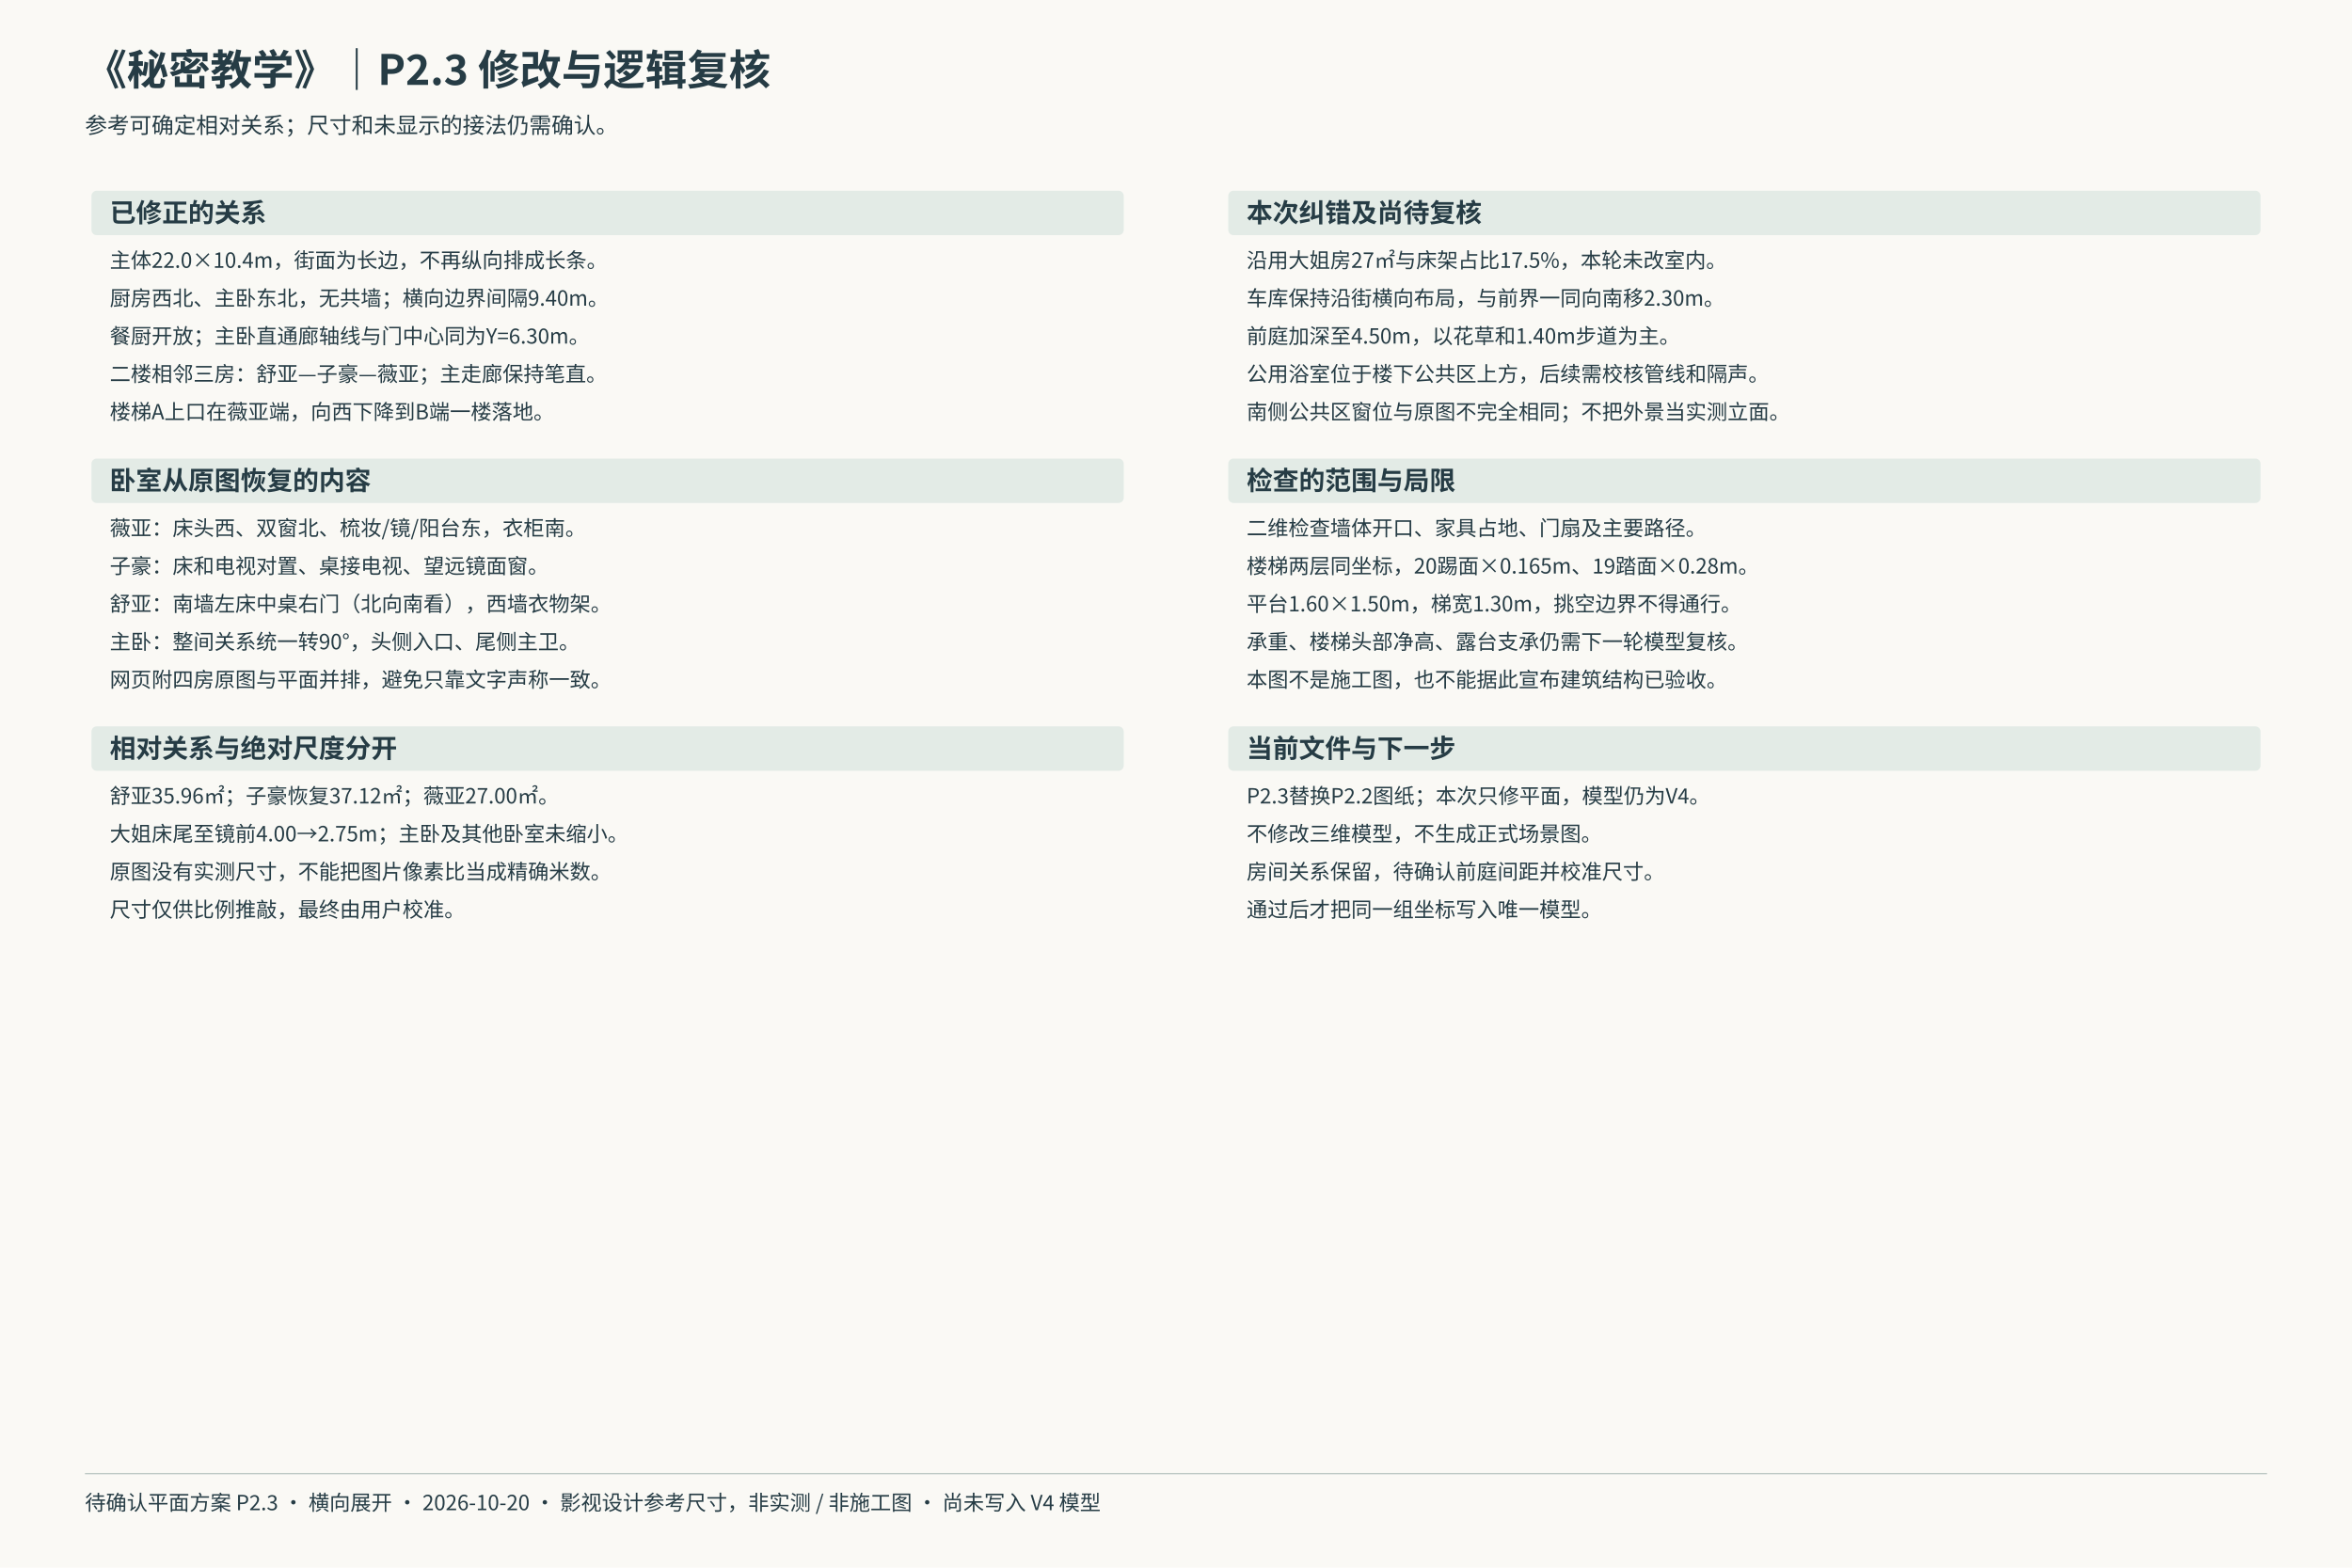
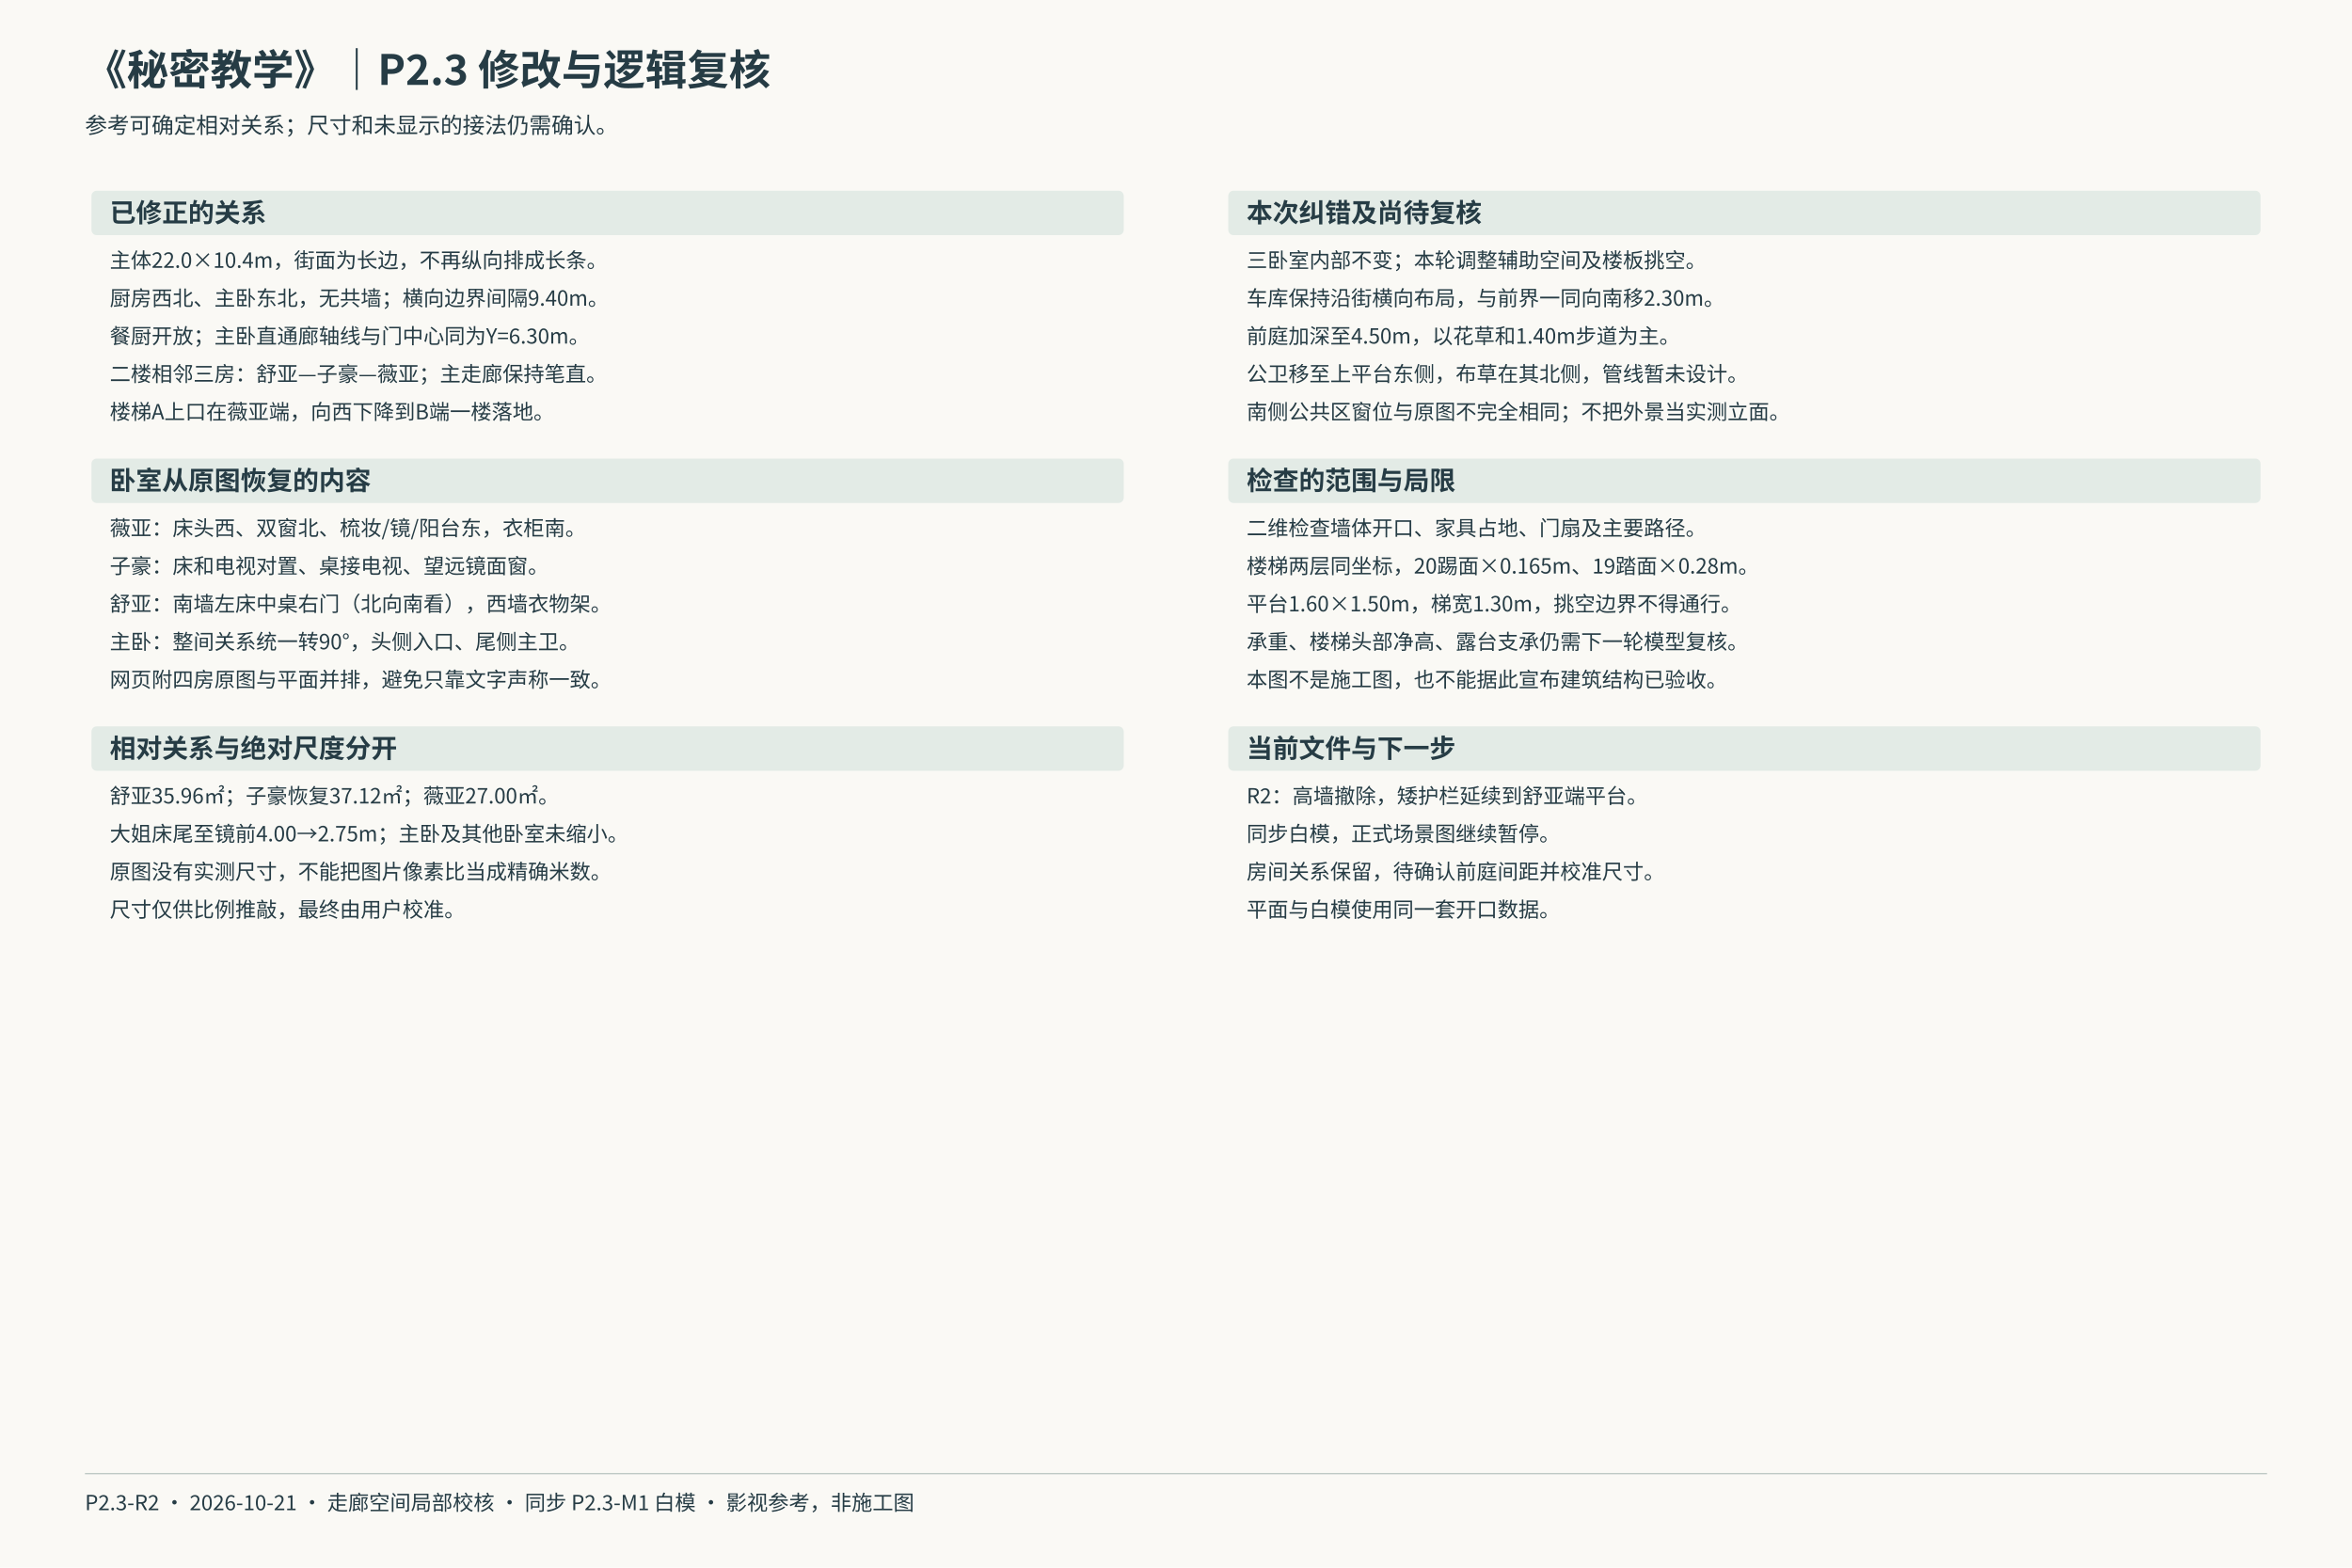
<svg xmlns="http://www.w3.org/2000/svg" width="1800" height="1200" viewBox="0 0 1800 1200">
  <defs>
    <marker id="arr" viewBox="0 0 10 10" refX="8" refY="5" markerWidth="7" markerHeight="7" orient="auto-start-reverse">
      <path d="M0 0L10 5L0 10" fill="#3b887a" />
    </marker>
  </defs>
  <style>text{font-family:"Microsoft YaHei","Noto Sans CJK SC",sans-serif;fill:#263c45} .small{font-size:15px} .num{font-family:Arial,sans-serif}</style>
  <rect width="1800" height="1200" fill="#faf9f5" />
  <text x="65.00" y="65.00" font-size="32" text-anchor="start" font-weight="700">《秘密教学》｜P2.3 修改与逻辑复核</text>
  <text x="65.00" y="102.00" font-size="17" text-anchor="start" font-weight="400">参考可确定相对关系；尺寸和未显示的接法仍需确认。</text>
-   <text x="65.00" y="1156.00" font-size="16" text-anchor="start" font-weight="400">待确认平面方案 P2.3 · 横向展开 · 2026-10-20 · 影视设计参考尺寸，非实测 / 非施工图 · 尚未写入 V4 模型</text>
+   <text x="65.00" y="1156.00" font-size="16" text-anchor="start" font-weight="400">P2.3-R2 · 2026-10-21 · 走廊空间局部校核 · 同步 P2.3-M1 白模 · 影视参考，非施工图</text>
  <path d="M65 1128H1735" stroke="#bec9c5" />
  <rect x="70" y="146" width="790" height="34" fill="#e3ebe6" rx="4" />
  <text x="84.00" y="170.00" font-size="20" text-anchor="start" font-weight="700">已修正的关系</text>
  <text x="84.00" y="205.00" font-size="16" text-anchor="start" font-weight="400">主体22.0×10.4m，街面为长边，不再纵向排成长条。</text>
  <text x="84.00" y="234.00" font-size="16" text-anchor="start" font-weight="400">厨房西北、主卧东北，无共墙；横向边界间隔9.40m。</text>
  <text x="84.00" y="263.00" font-size="16" text-anchor="start" font-weight="400">餐厨开放；主卧直通廊轴线与门中心同为Y=6.30m。</text>
  <text x="84.00" y="292.00" font-size="16" text-anchor="start" font-weight="400">二楼相邻三房：舒亚—子豪—薇亚；主走廊保持笔直。</text>
  <text x="84.00" y="321.00" font-size="16" text-anchor="start" font-weight="400">楼梯A上口在薇亚端，向西下降到B端一楼落地。</text>
  <rect x="70" y="351" width="790" height="34" fill="#e3ebe6" rx="4" />
  <text x="84.00" y="375.00" font-size="20" text-anchor="start" font-weight="700">卧室从原图恢复的内容</text>
  <text x="84.00" y="410.00" font-size="16" text-anchor="start" font-weight="400">薇亚：床头西、双窗北、梳妆/镜/阳台东，衣柜南。</text>
  <text x="84.00" y="439.00" font-size="16" text-anchor="start" font-weight="400">子豪：床和电视对置、桌接电视、望远镜面窗。</text>
  <text x="84.00" y="468.00" font-size="16" text-anchor="start" font-weight="400">舒亚：南墙左床中桌右门（北向南看），西墙衣物架。</text>
  <text x="84.00" y="497.00" font-size="16" text-anchor="start" font-weight="400">主卧：整间关系统一转90°，头侧入口、尾侧主卫。</text>
  <text x="84.00" y="526.00" font-size="16" text-anchor="start" font-weight="400">网页附四房原图与平面并排，避免只靠文字声称一致。</text>
  <rect x="70" y="556" width="790" height="34" fill="#e3ebe6" rx="4" />
  <text x="84.00" y="580.00" font-size="20" text-anchor="start" font-weight="700">相对关系与绝对尺度分开</text>
  <text x="84.00" y="615.00" font-size="16" text-anchor="start" font-weight="400">舒亚35.96㎡；子豪恢复37.12㎡；薇亚27.00㎡。</text>
  <text x="84.00" y="644.00" font-size="16" text-anchor="start" font-weight="400">大姐床尾至镜前4.00→2.75m；主卧及其他卧室未缩小。</text>
  <text x="84.00" y="673.00" font-size="16" text-anchor="start" font-weight="400">原图没有实测尺寸，不能把图片像素比当成精确米数。</text>
  <text x="84.00" y="702.00" font-size="16" text-anchor="start" font-weight="400">尺寸仅供比例推敲，最终由用户校准。</text>
  <rect x="940" y="146" width="790" height="34" fill="#e3ebe6" rx="4" />
  <text x="954.00" y="170.00" font-size="20" text-anchor="start" font-weight="700">本次纠错及尚待复核</text>
-   <text x="954.00" y="205.00" font-size="16" text-anchor="start" font-weight="400">沿用大姐房27㎡与床架占比17.5%，本轮未改室内。</text>
+   <text x="954.00" y="205.00" font-size="16" text-anchor="start" font-weight="400">三卧室内部不变；本轮调整辅助空间及楼板挑空。</text>
  <text x="954.00" y="234.00" font-size="16" text-anchor="start" font-weight="400">车库保持沿街横向布局，与前界一同向南移2.30m。</text>
  <text x="954.00" y="263.00" font-size="16" text-anchor="start" font-weight="400">前庭加深至4.50m，以花草和1.40m步道为主。</text>
-   <text x="954.00" y="292.00" font-size="16" text-anchor="start" font-weight="400">公用浴室位于楼下公共区上方，后续需校核管线和隔声。</text>
+   <text x="954.00" y="292.00" font-size="16" text-anchor="start" font-weight="400">公卫移至上平台东侧，布草在其北侧，管线暂未设计。</text>
  <text x="954.00" y="321.00" font-size="16" text-anchor="start" font-weight="400">南侧公共区窗位与原图不完全相同；不把外景当实测立面。</text>
  <rect x="940" y="351" width="790" height="34" fill="#e3ebe6" rx="4" />
  <text x="954.00" y="375.00" font-size="20" text-anchor="start" font-weight="700">检查的范围与局限</text>
  <text x="954.00" y="410.00" font-size="16" text-anchor="start" font-weight="400">二维检查墙体开口、家具占地、门扇及主要路径。</text>
  <text x="954.00" y="439.00" font-size="16" text-anchor="start" font-weight="400">楼梯两层同坐标，20踢面×0.165m、19踏面×0.28m。</text>
  <text x="954.00" y="468.00" font-size="16" text-anchor="start" font-weight="400">平台1.60×1.50m，梯宽1.30m，挑空边界不得通行。</text>
  <text x="954.00" y="497.00" font-size="16" text-anchor="start" font-weight="400">承重、楼梯头部净高、露台支承仍需下一轮模型复核。</text>
  <text x="954.00" y="526.00" font-size="16" text-anchor="start" font-weight="400">本图不是施工图，也不能据此宣布建筑结构已验收。</text>
  <rect x="940" y="556" width="790" height="34" fill="#e3ebe6" rx="4" />
  <text x="954.00" y="580.00" font-size="20" text-anchor="start" font-weight="700">当前文件与下一步</text>
-   <text x="954.00" y="615.00" font-size="16" text-anchor="start" font-weight="400">P2.3替换P2.2图纸；本次只修平面，模型仍为V4。</text>
-   <text x="954.00" y="644.00" font-size="16" text-anchor="start" font-weight="400">不修改三维模型，不生成正式场景图。</text>
+   <text x="954.00" y="615.00" font-size="16" text-anchor="start" font-weight="400">R2：高墙撤除，矮护栏延续到舒亚端平台。</text>
+   <text x="954.00" y="644.00" font-size="16" text-anchor="start" font-weight="400">同步白模，正式场景图继续暂停。</text>
  <text x="954.00" y="673.00" font-size="16" text-anchor="start" font-weight="400">房间关系保留，待确认前庭间距并校准尺寸。</text>
-   <text x="954.00" y="702.00" font-size="16" text-anchor="start" font-weight="400">通过后才把同一组坐标写入唯一模型。</text>
+   <text x="954.00" y="702.00" font-size="16" text-anchor="start" font-weight="400">平面与白模使用同一套开口数据。</text>
</svg>
